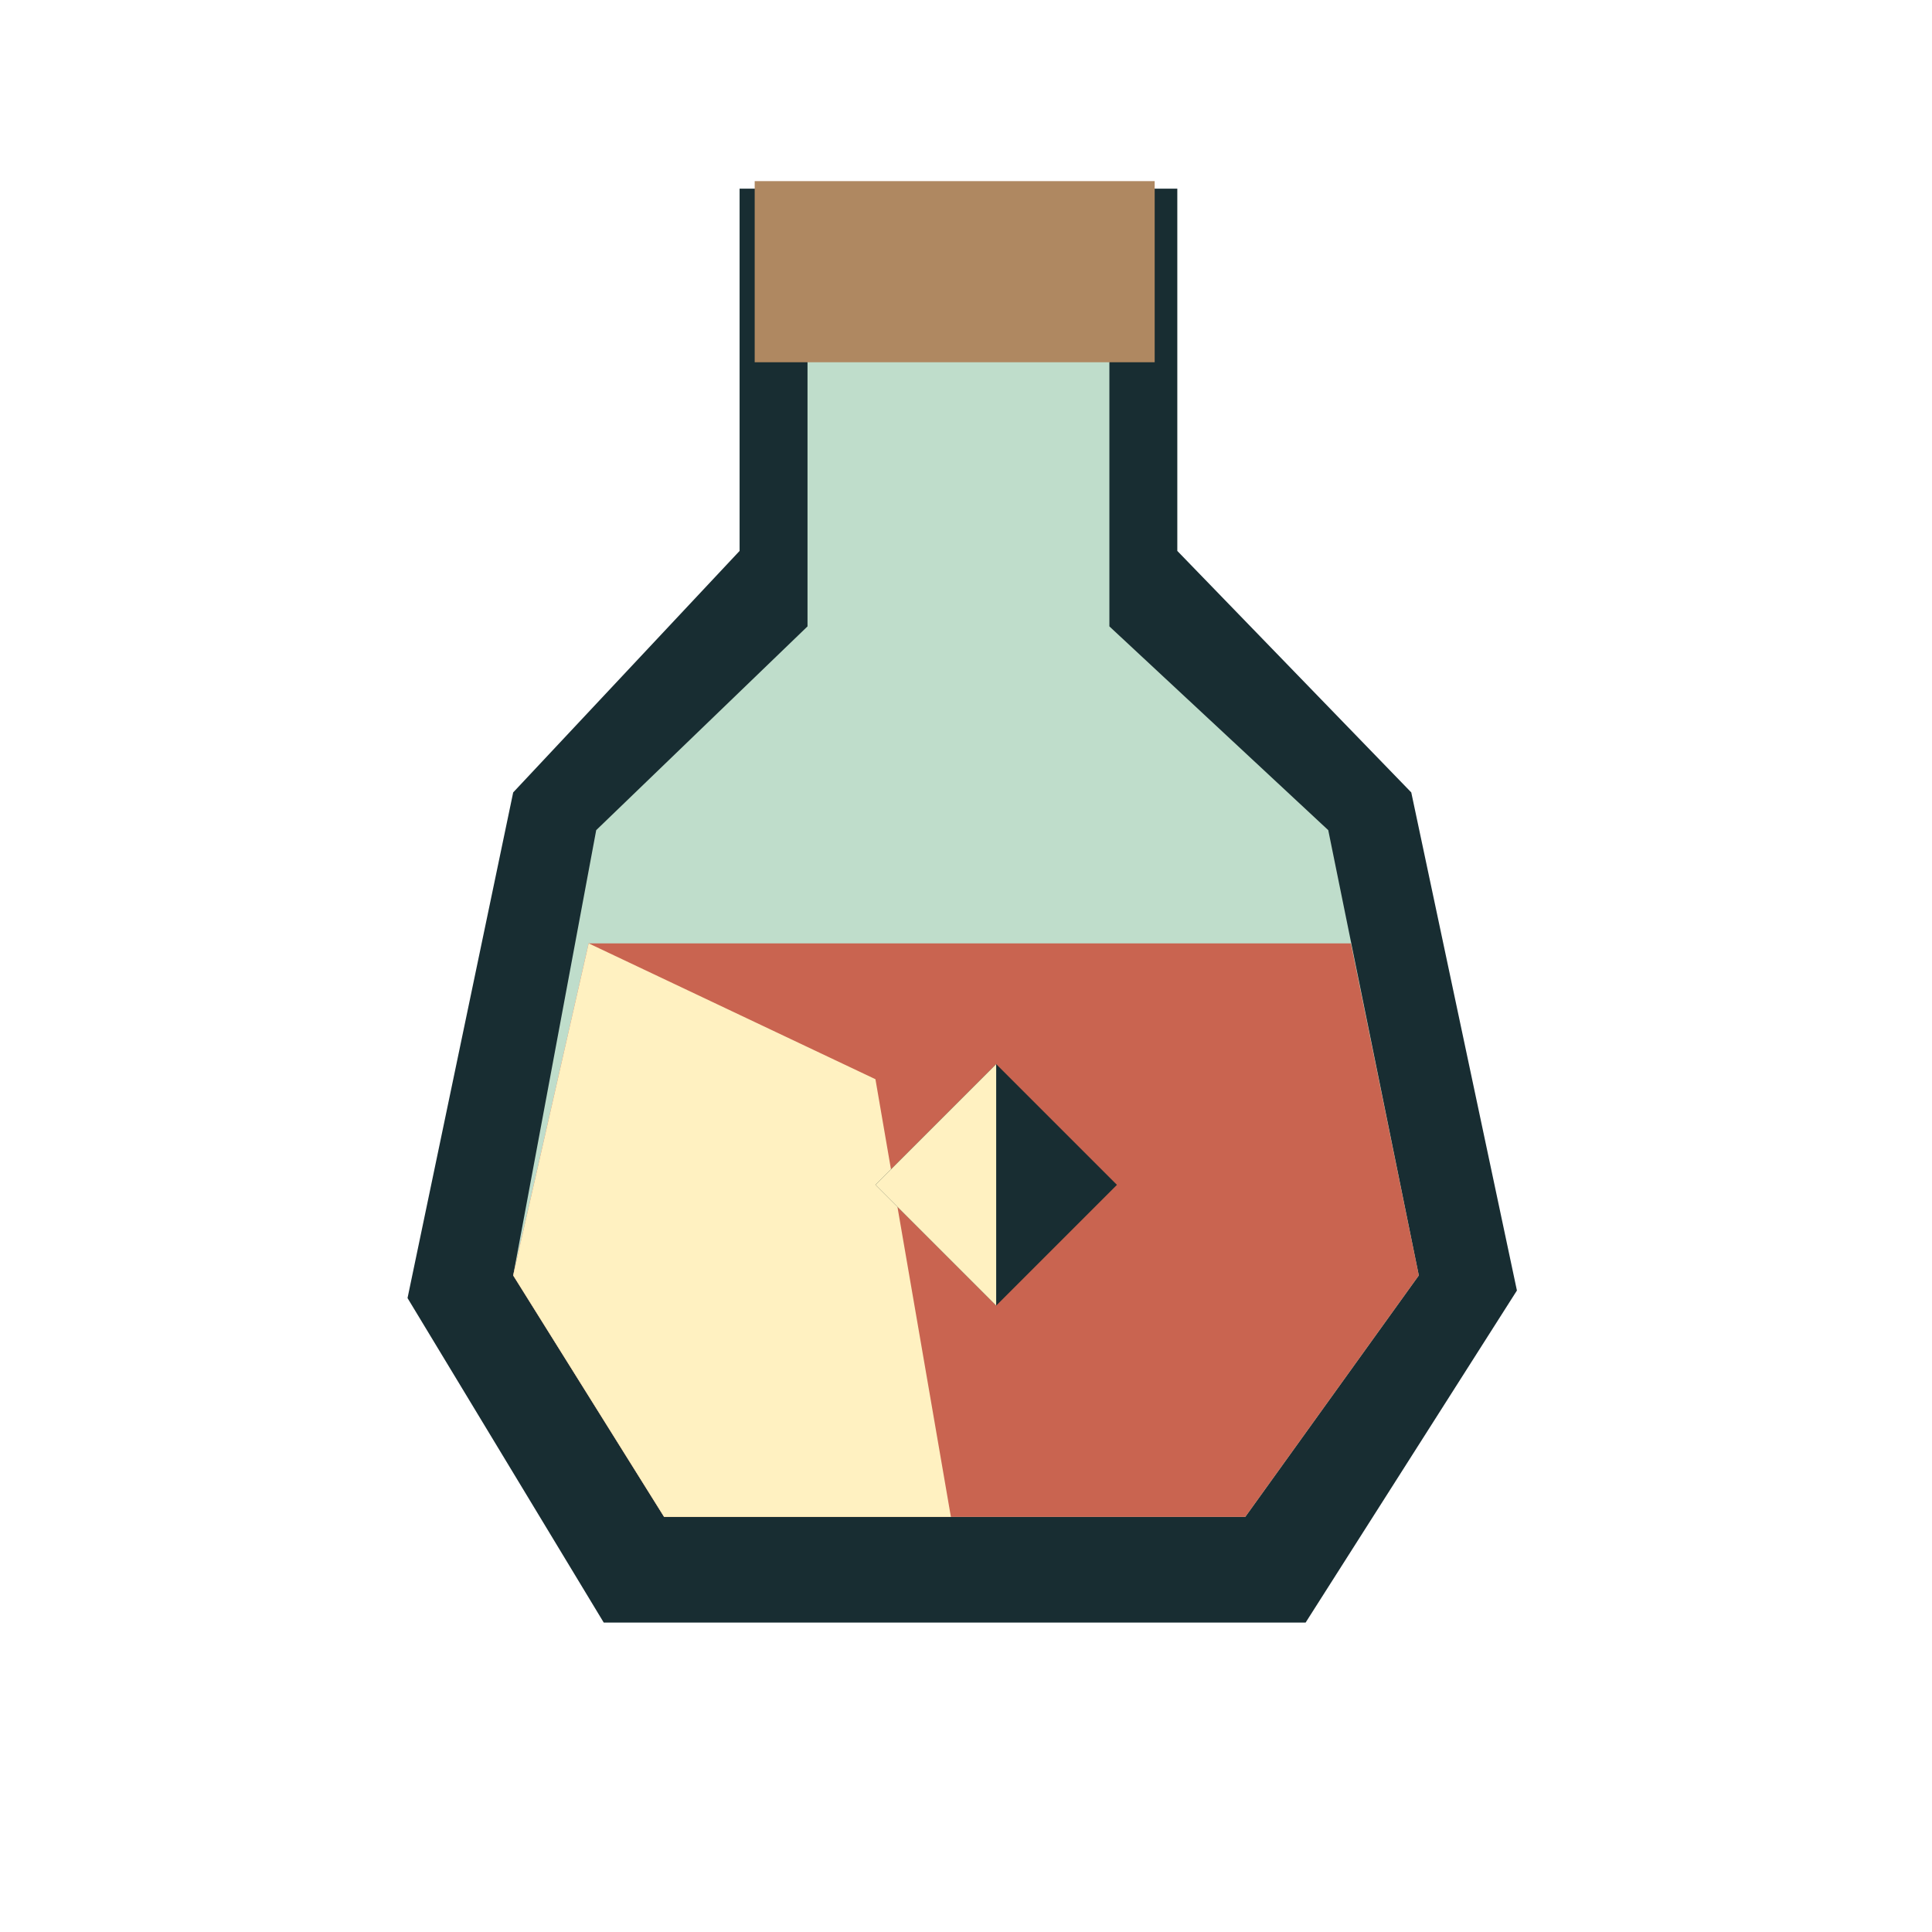
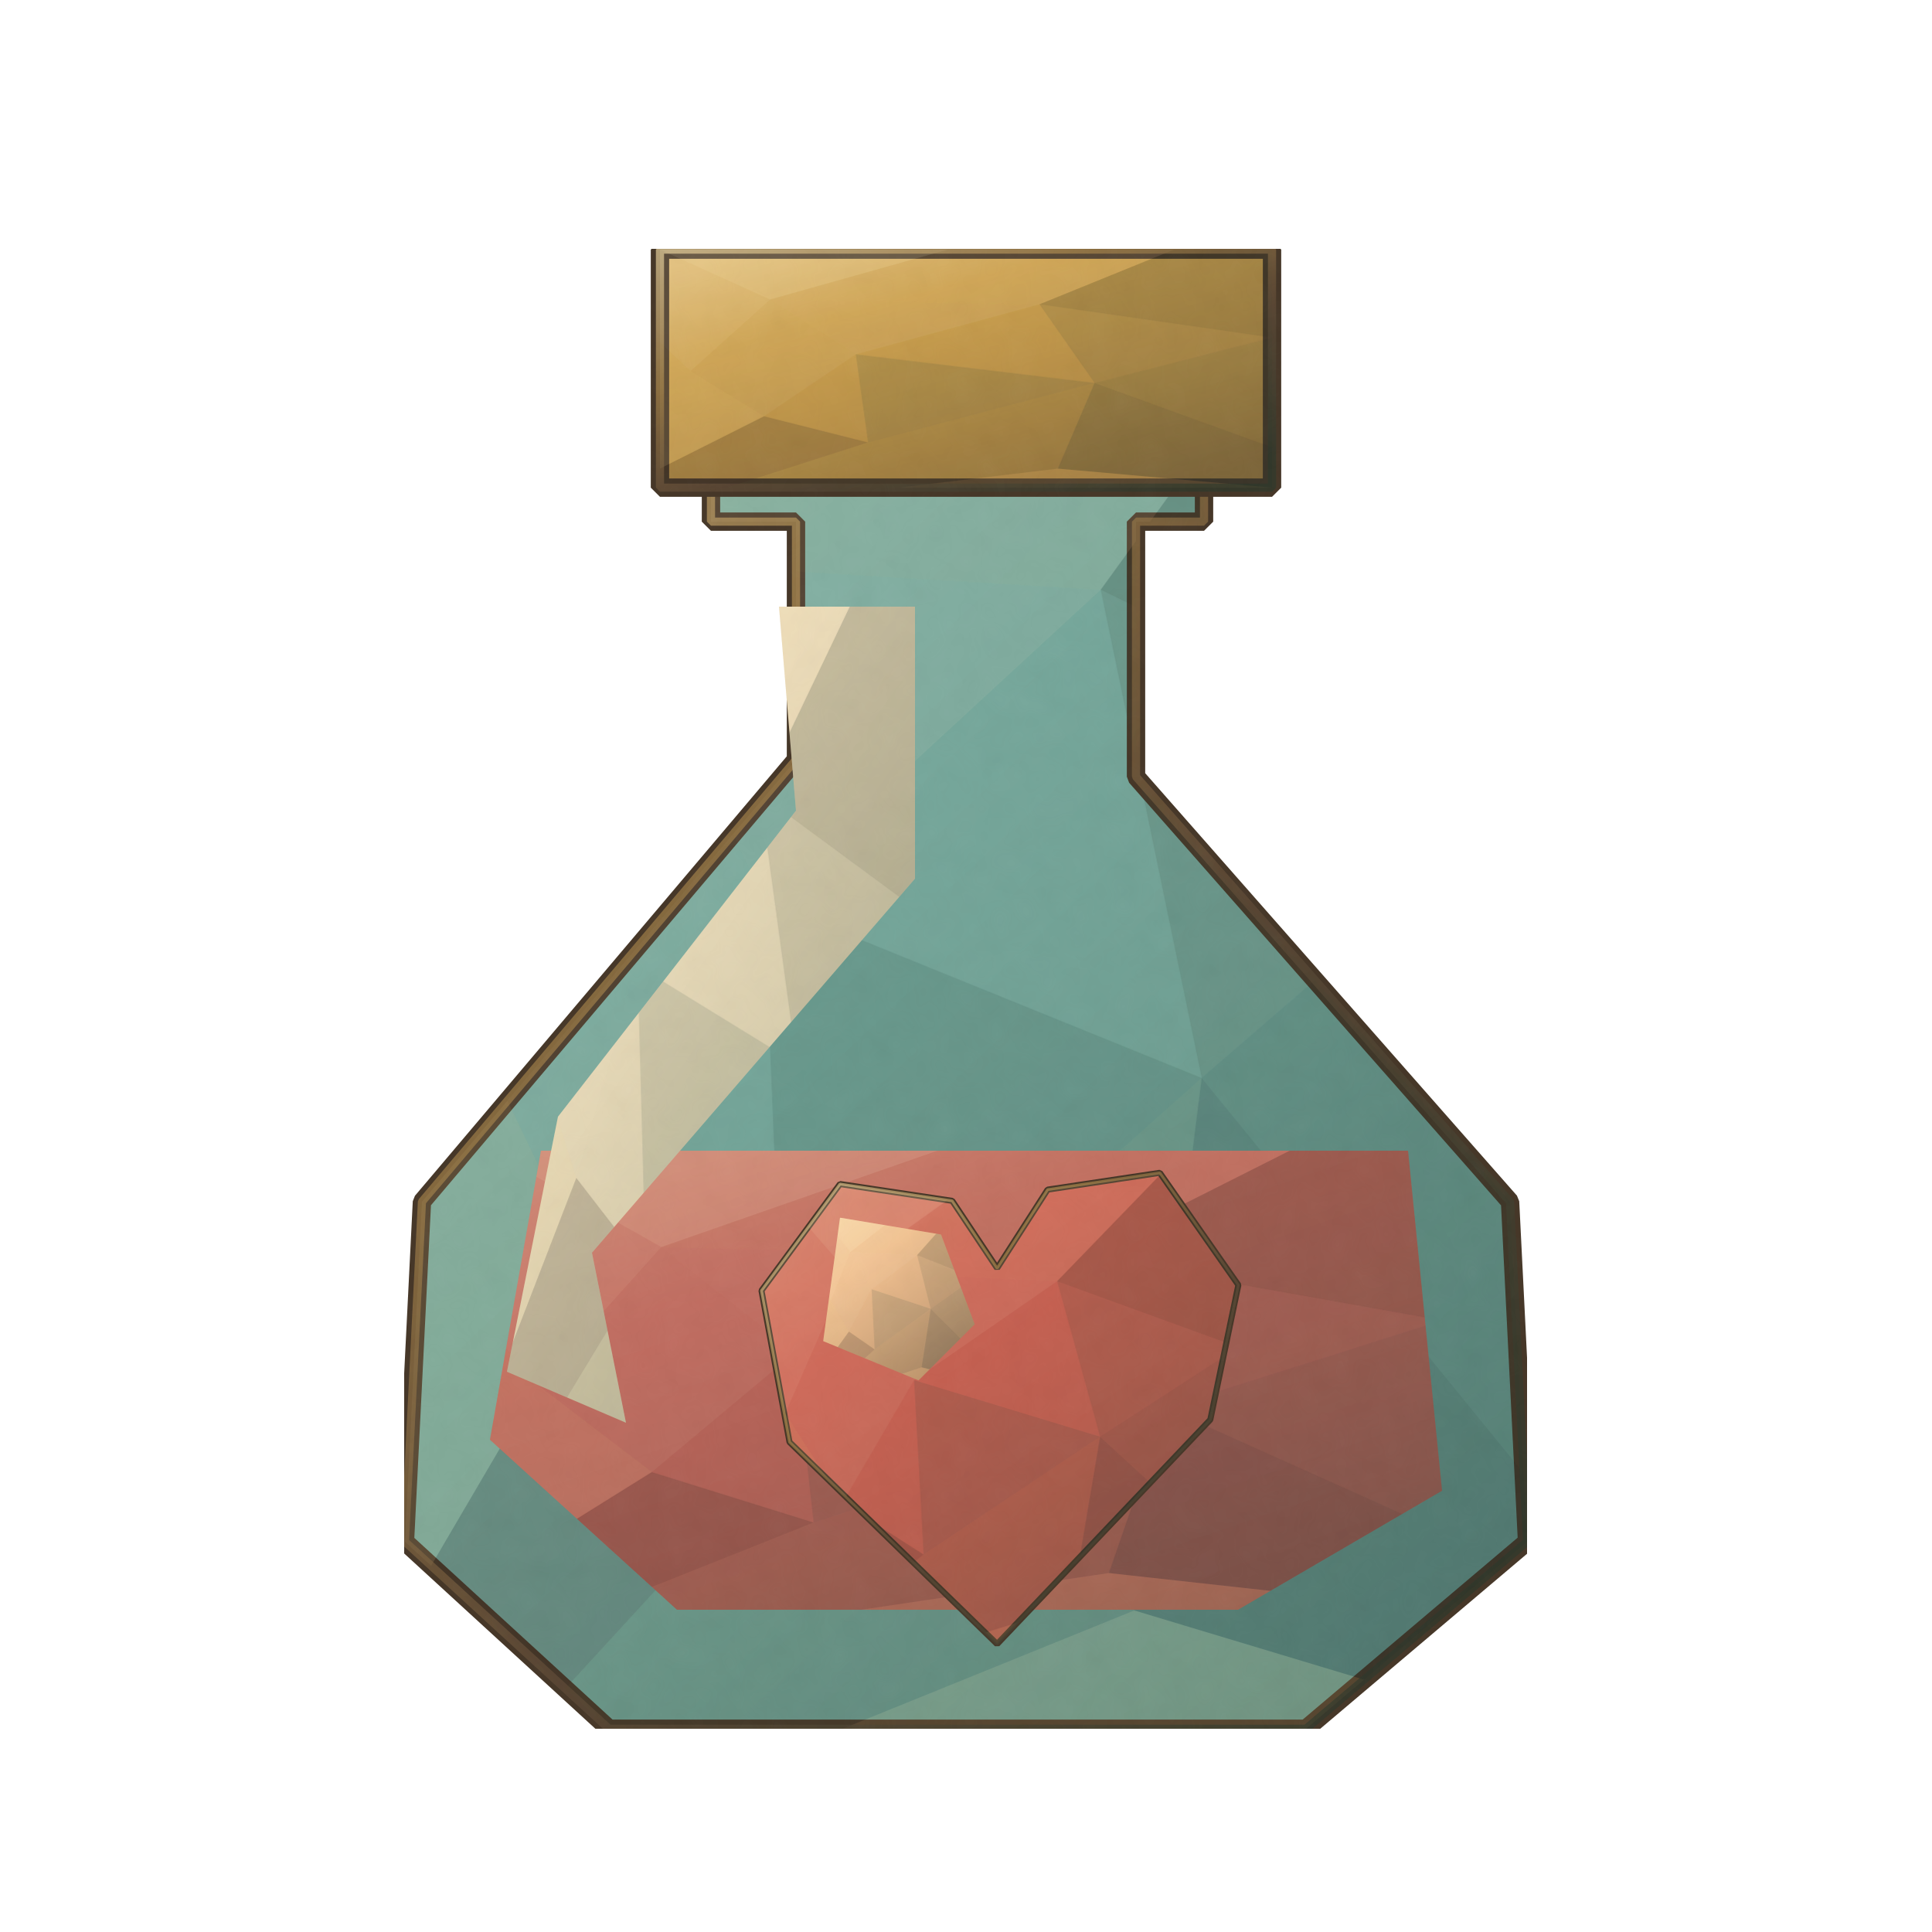
- <svg xmlns="http://www.w3.org/2000/svg" viewBox="0 0 256 256" role="img" aria-labelledby="title">
-   <polygon points="98,25 156,25 156,73 187,105 201,171 173,215 80,215 54,172 68,105 98,73" fill="#182d32" />
-   <polygon points="107,44 147,44 147,83 176,110 188,169 165,201 88,201 68,169 79,110 107,83" fill="#bfddcb" />
-   <polygon points="78,125 179,125 188,169 165,201 88,201 68,169" fill="#c96450" />
-   <polygon points="78,125 116,143 126,201 88,201 68,169" fill="#fff1c1" />
-   <rect x="100" y="24" width="53" height="24" fill="#af8861" />
-   <polygon points="132,141 148,157 132,173 116,157" fill="#182d32" />
-   <polygon points="132,141 132,173 116,157" fill="#fff1c1" />
+ <svg xmlns="http://www.w3.org/2000/svg" width="256" height="256" viewBox="0 0 100 100" role="img" aria-label="potion-life" data-art-style="hazel-faceted-v1">
+   <defs>
+     <pattern id="hazel-planes" width="1" height="1" patternContentUnits="objectBoundingBox">
+       <polygon points="0,0 .47,0 .18,.21" fill="#fff0c8" opacity=".20" />
+       <polygon points=".47,0 .84,0 .62,.23 .18,.21" fill="#eed3a4" opacity=".11" />
+       <polygon points="0,0 .18,.21 .05,.51 0,.39" fill="#fff0cb" opacity=".12" />
+       <polygon points=".18,.21 .62,.23 .32,.44" fill="#f5e0be" opacity=".085" />
+       <polygon points=".84,0 1,0 1,.37 .62,.23" fill="#2b3529" opacity=".20" />
+       <polygon points=".62,.23 1,.37 .71,.56" fill="#344338" opacity=".13" />
+       <polygon points=".05,.51 .18,.21 .32,.44 .17,.7" fill="#eedbbc" opacity=".07" />
+       <polygon points=".32,.44 .71,.56 .34,.81" fill="#193e34" opacity=".12" />
+       <polygon points="1,.37 1,.83 .71,.56" fill="#13332e" opacity=".15" />
+       <polygon points="0,.39 .05,.51 .17,.7 0,.92" fill="#f4d99e" opacity=".12" />
+       <polygon points=".17,.7 .34,.81 .11,1 0,1 0,.92" fill="#372d24" opacity=".19" />
+       <polygon points=".34,.81 .71,.56 .65,.92 .39,1 .11,1" fill="#414a32" opacity=".11" />
+       <polygon points=".71,.56 1,.83 1,1 .65,.92" fill="#152d2a" opacity=".21" />
+       <polygon points=".65,.92 1,1 .39,1" fill="#f0c77e" opacity=".10" />
+     </pattern>
+     <linearGradient id="hazel-rim" x1="0" y1="0" x2=".85" y2="1">
+       <stop offset="0" stop-color="#ffe7ad" />
+       <stop offset=".34" stop-color="#b99250" />
+       <stop offset=".62" stop-color="#66503b" />
+       <stop offset="1" stop-color="#29382c" />
+     </linearGradient>
+     <filter id="hazel-pigment" x="0" y="0" width="100%" height="100%" color-interpolation-filters="sRGB">
+       <feTurbulence type="fractalNoise" baseFrequency=".73" numOctaves="2" seed="23" result="grain" />
+       <feColorMatrix in="grain" type="saturate" values="0" />
+       <feComponentTransfer>
+         <feFuncA type="linear" slope=".045" />
+       </feComponentTransfer>
+       <feComposite operator="in" in2="SourceAlpha" result="grain" />
+       <feBlend in="SourceGraphic" in2="grain" mode="soft-light" />
+     </filter>
+     <linearGradient id="hazel-material-0" x1=".12" y1="0" x2=".83" y2="1">
+       <stop offset="0" stop-color="#8eb5a3" />
+       <stop offset=".27" stop-color="#79ab9f" />
+       <stop offset=".65" stop-color="#6f9e92" />
+       <stop offset="1" stop-color="#628d82" />
+     </linearGradient>
+     <linearGradient id="hazel-material-1" x1=".12" y1="0" x2=".83" y2="1">
+       <stop offset="0" stop-color="#c87a69" />
+       <stop offset=".27" stop-color="#bd655a" />
+       <stop offset=".65" stop-color="#aa6055" />
+       <stop offset="1" stop-color="#935a4f" />
+     </linearGradient>
+     <linearGradient id="hazel-material-2" x1=".12" y1="0" x2=".83" y2="1">
+       <stop offset="0" stop-color="#f1e0bb" />
+       <stop offset=".27" stop-color="#eedebc" />
+       <stop offset=".65" stop-color="#d5cbab" />
+       <stop offset="1" stop-color="#b7b397" />
+     </linearGradient>
+     <linearGradient id="hazel-material-3" x1=".12" y1="0" x2=".83" y2="1">
+       <stop offset="0" stop-color="#dfbc77" />
+       <stop offset=".27" stop-color="#cca14f" />
+       <stop offset=".65" stop-color="#b58d47" />
+       <stop offset="1" stop-color="#99753e" />
+     </linearGradient>
+     <linearGradient id="hazel-material-4" x1=".12" y1="0" x2=".83" y2="1">
+       <stop offset="0" stop-color="#d47863" />
+       <stop offset=".27" stop-color="#cc6253" />
+       <stop offset=".65" stop-color="#b75e4f" />
+       <stop offset="1" stop-color="#9e584a" />
+     </linearGradient>
+     <linearGradient id="hazel-material-5" x1=".12" y1="0" x2=".83" y2="1">
+       <stop offset="0" stop-color="#f6d0a0" />
+       <stop offset=".27" stop-color="#f1c191" />
+       <stop offset=".65" stop-color="#d3a77d" />
+       <stop offset="1" stop-color="#af8865" />
+     </linearGradient>
+   </defs>
+   <g filter="url(#hazel-pigment)">
+     <g stroke-linejoin="bevel">
+       <g transform="translate(6 5) scale(.88)">
+         <path d="M35 9H64V25H60V40L82 65L83 85L70 96H29L17 85L18 65L40 39V25H35Z" fill="url(#hazel-material-0)" stroke="#463728" stroke-width="1.08" stroke-linejoin="bevel" />
+         <path d="M35 9H64V25H60V40L82 65L83 85L70 96H29L17 85L18 65L40 39V25H35Z" fill="url(#hazel-planes)" stroke-linejoin="bevel" />
+         <path d="M35 9H64V25H60V40L82 65L83 85L70 96H29L17 85L18 65L40 39V25H35Z" fill="none" stroke="url(#hazel-rim)" stroke-width=".48" stroke-linejoin="bevel" opacity=".6" />
+         <path d="M25 62H76L78 82L66 89H33L22 79Z" fill="url(#hazel-material-1)" />
+         <path d="M25 62H76L78 82L66 89H33L22 79Z" fill="url(#hazel-planes)" />
+         <path d="M39 30H47V46L28 68L30 78L23 75L26 60L40 42Z" fill="url(#hazel-material-2)" />
+         <path d="M39 30H47V46L28 68L30 78L23 75L26 60L40 42Z" fill="url(#hazel-planes)" />
+         <path d="M32 9H68V23H32Z" fill="url(#hazel-material-3)" stroke="#463728" stroke-width="1.08" stroke-linejoin="bevel" />
+         <path d="M32 9H68V23H32Z" fill="url(#hazel-planes)" stroke-linejoin="bevel" />
+         <path d="M32 9H68V23H32Z" fill="none" stroke="url(#hazel-rim)" stroke-width=".48" stroke-linejoin="bevel" opacity=".6" />
+         <g transform="translate(35 60) scale(.33)">
+           <path d="M9 31L23 12L43 15L51 27L60 13L80 10L94 30L89 54L51 94L14 58Z" fill="url(#hazel-material-4)" stroke="#463728" stroke-width="1.08" stroke-linejoin="bevel" />
+           <path d="M9 31L23 12L43 15L51 27L60 13L80 10L94 30L89 54L51 94L14 58Z" fill="url(#hazel-planes)" stroke-linejoin="bevel" />
+           <path d="M9 31L23 12L43 15L51 27L60 13L80 10L94 30L89 54L51 94L14 58Z" fill="none" stroke="url(#hazel-rim)" stroke-width=".48" stroke-linejoin="bevel" opacity=".6" />
+           <path d="M23 18L41 21L47 37L37 47L20 40Z" fill="url(#hazel-material-5)" />
+           <path d="M23 18L41 21L47 37L37 47L20 40Z" fill="url(#hazel-planes)" />
+         </g>
+       </g>
+     </g>
+   </g>
</svg>
